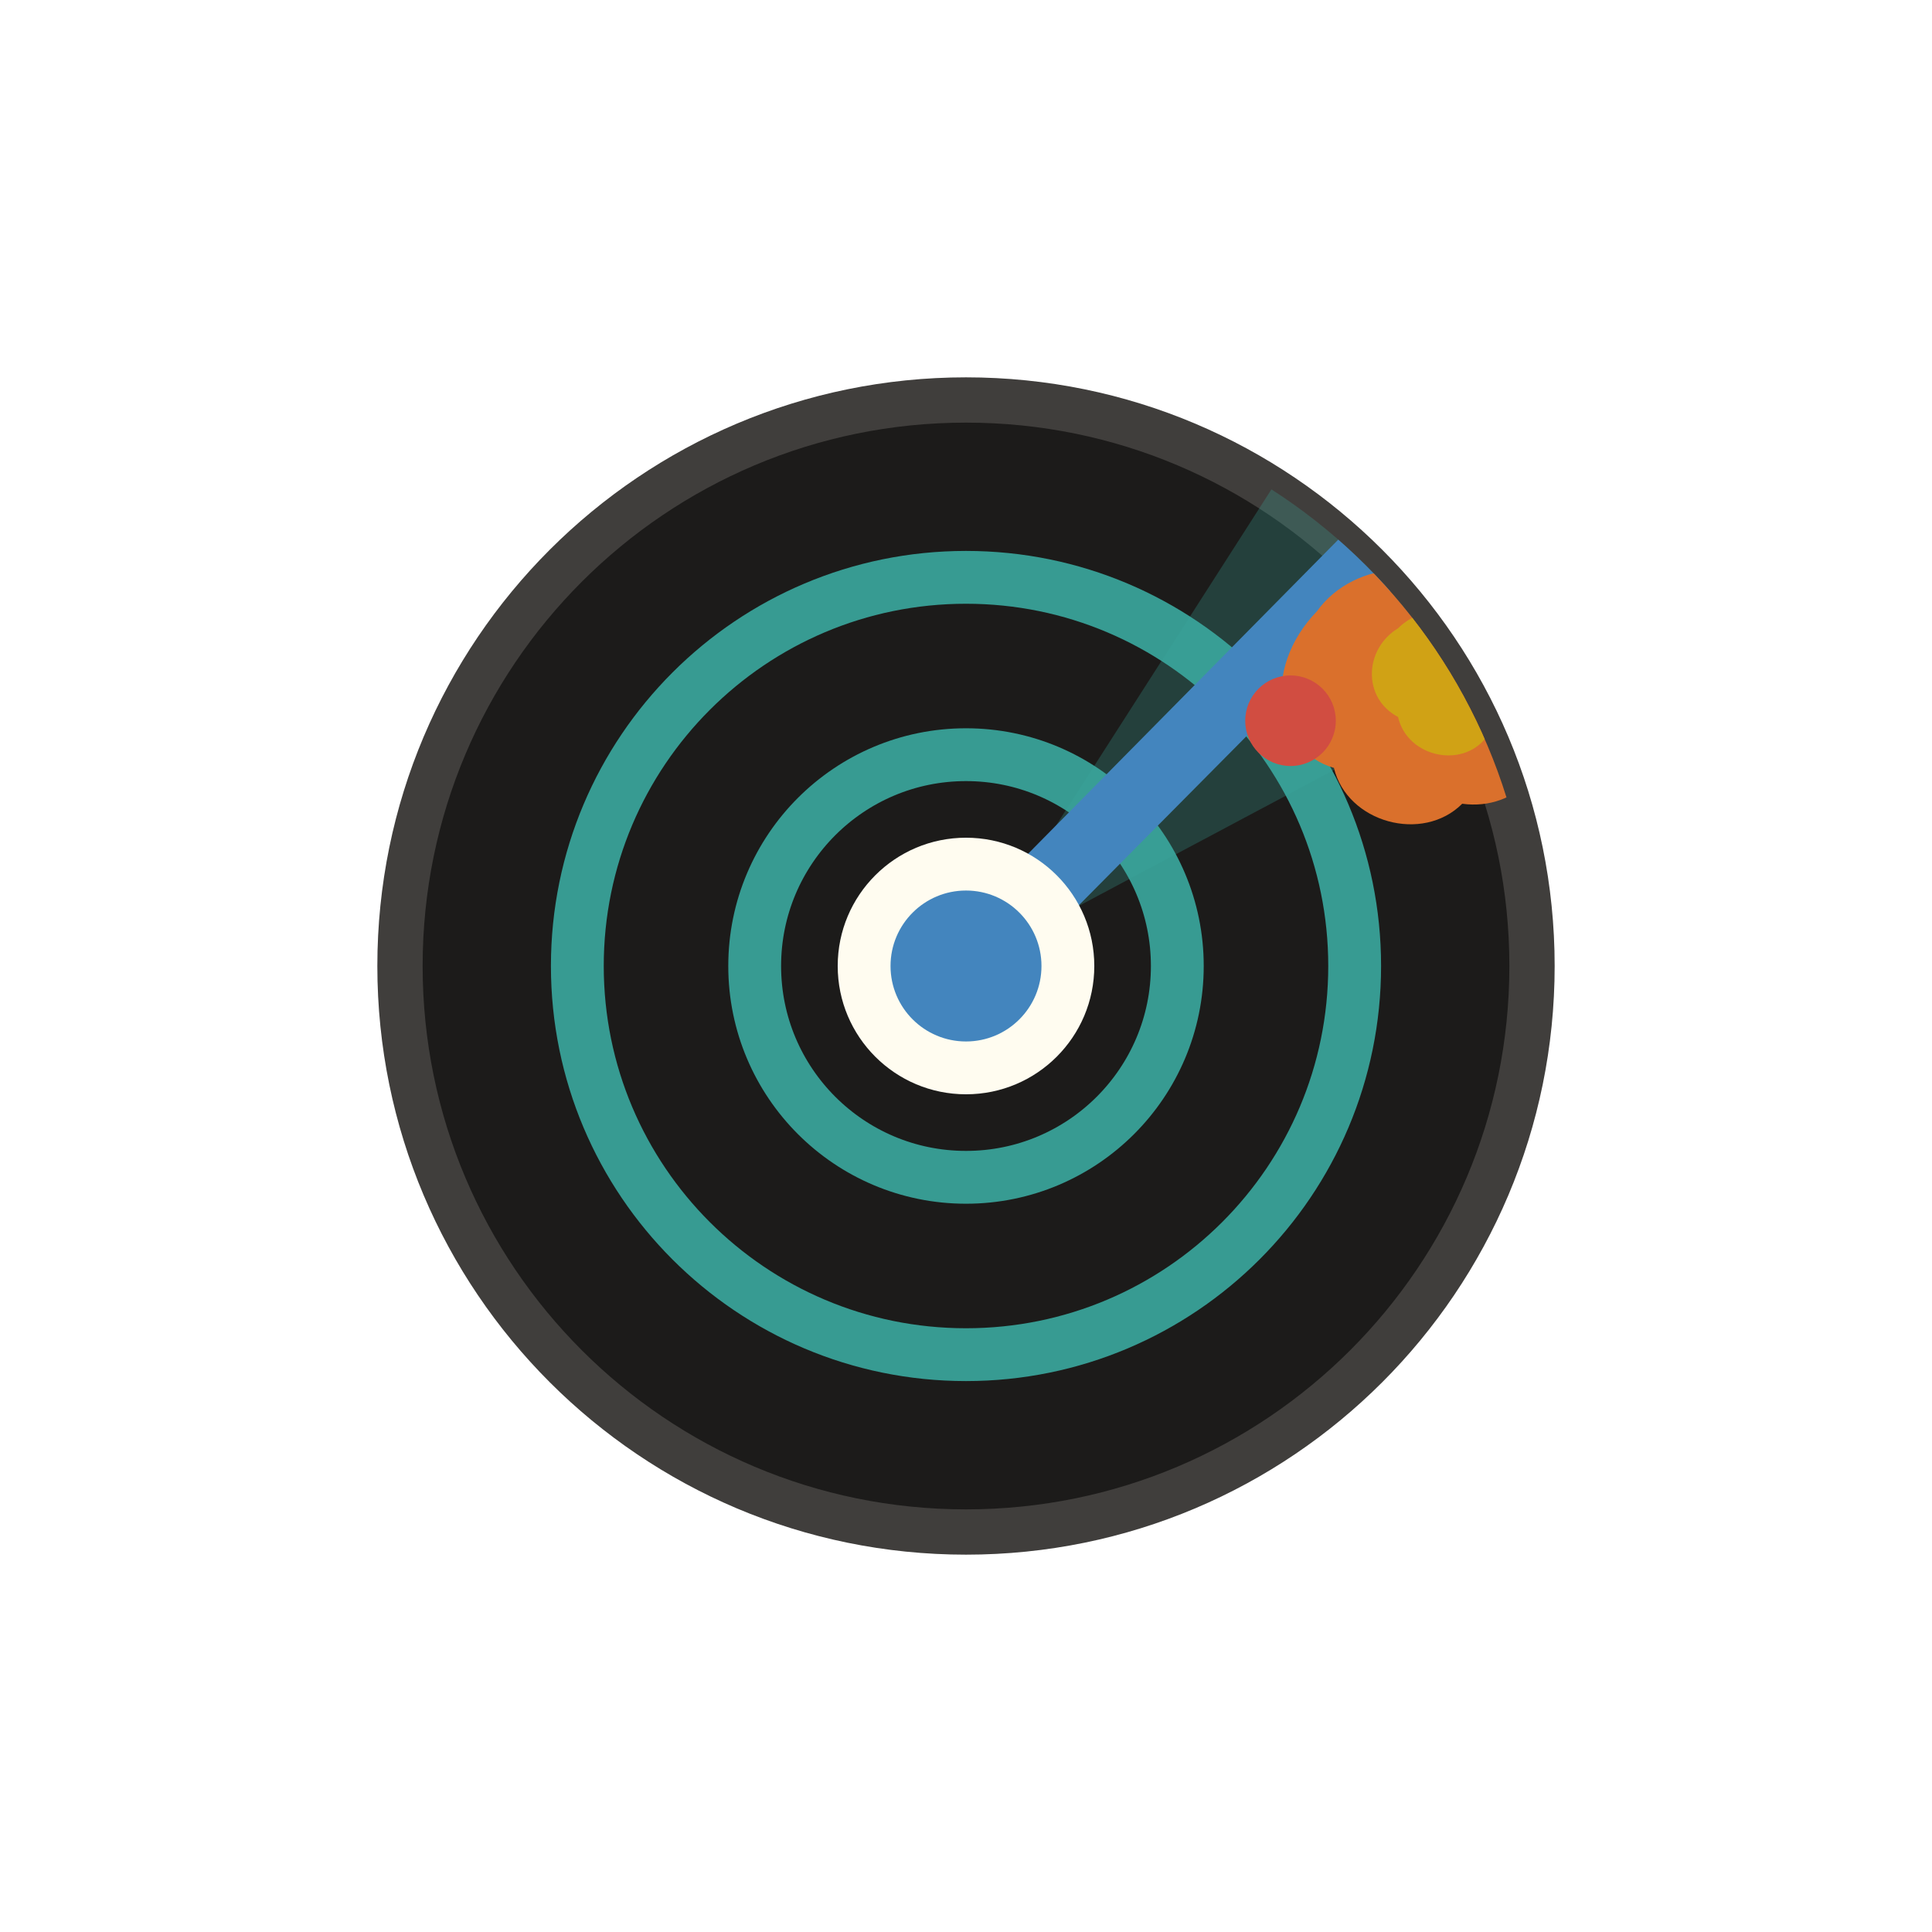
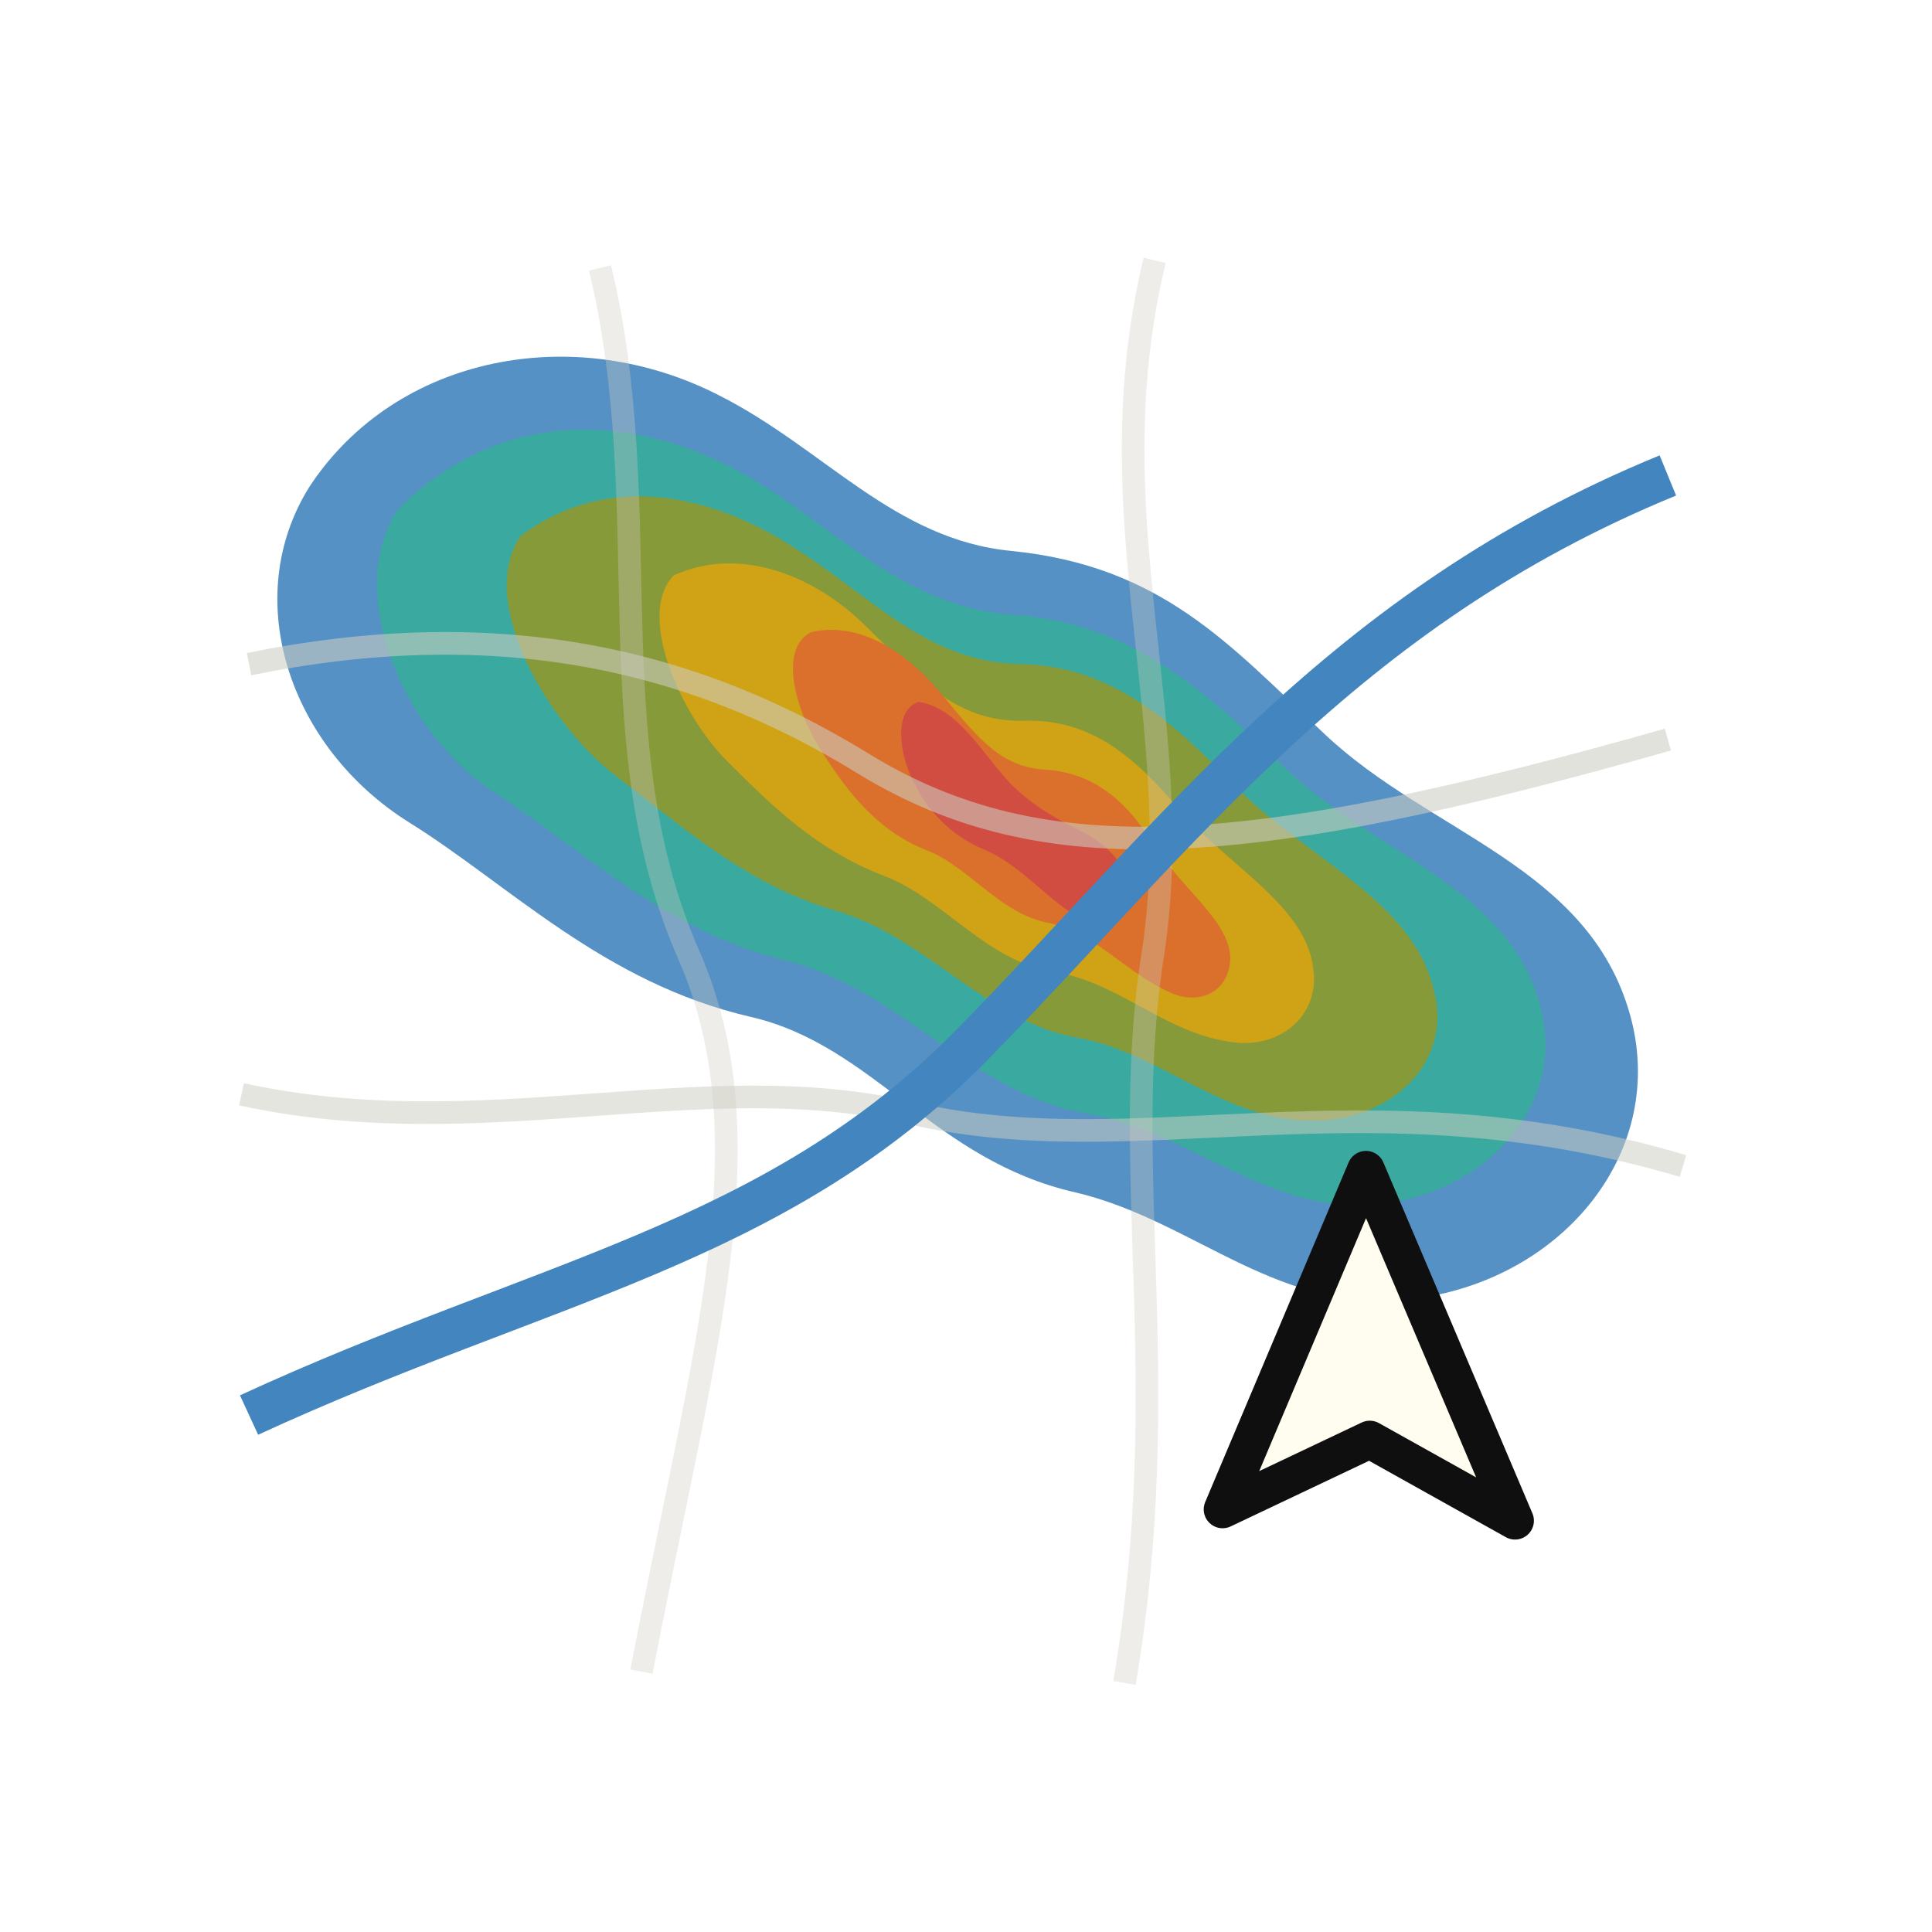
<svg xmlns="http://www.w3.org/2000/svg" viewBox="0 0 1024 1024">
-   <defs>
-     <clipPath id="scope">
-       <circle cx="512" cy="512" r="300" />
-     </clipPath>
-   </defs>
-   <circle cx="512" cy="512" r="300" fill="#1C1B1A" stroke="#403E3C" stroke-width="24" />
-   <g clip-path="url(#scope)">
-     <path d="M512 512 L694 228 A326 326 0 0 1 820 348 Z" fill="#3AA99F" fill-opacity="0.26" />
-     <circle cx="512" cy="512" r="206" fill="none" stroke="#3AA99F" stroke-width="28" stroke-opacity="0.9" />
-     <circle cx="512" cy="512" r="112" fill="none" stroke="#3AA99F" stroke-width="28" stroke-opacity="0.9" />
-     <path d="M499 499 L734 261 Q747 247 761 261 Q775 275 761 289 L526 526 Z" fill="#4385BE" />
-     <path d="M698 324 C718 296 764 294 782 322 C812 323 830 350 819 378 C827 405 804 430 775 426 C754 447 714 436 707 407 C676 398 668 355 698 324 Z" fill="#DA702C" />
-     <path d="M741 333 C756 318 783 322 790 342 C811 350 810 380 789 389 C777 408 746 402 741 380 C722 370 723 344 741 333 Z" fill="#D0A215" />
-     <circle cx="684" cy="382" r="24" fill="#D14D41" />
-     <circle cx="512" cy="512" r="68" fill="#FFFCF0" />
-     <circle cx="512" cy="512" r="40" fill="#4385BE" />
-   </g>
+   <path d="M164 258 C210 188 305 170 382 210 C437 238 474 286 536 292 C616 300 652 342 702 389 C758 442 842 459 864 538 C884 610 829 677 752 688 C679 699 634 647 570 632 C495 615 463 554 398 539 C320 521 270 469 217 436 C153 396 127 317 164 258 Z" fill="#4385BE" fill-opacity="0.9" />
+   <path d="M211 270 C264 217 333 218 392 250 C444 279 477 322 538 326 C598 330 638 365 681 407 C728 452 799 470 816 532 C831 584 790 630 734 638 C674 646 633 600 575 590 C514 579 477 524 416 509 C352 493 311 452 262 420 C213 388 182 313 211 270 Z" fill="#3AA99F" />
+   <path d="M276 284 C319 252 370 260 414 286 C461 314 489 351 541 352 C589 353 621 382 654 416 C692 455 749 477 760 525 C770 563 738 593 698 594 C649 595 616 558 571 550 C524 542 491 497 444 483 C395 469 362 438 326 411 C291 384 252 319 276 284 Z" fill="#879A39" />
+   <path d="M357 305 C392 289 432 305 459 332 C487 359 506 383 543 382 C579 381 602 402 625 429 C651 459 692 480 696 513 C700 539 677 557 651 552 C617 547 592 520 558 515 C522 509 500 476 468 464 C432 450 409 427 385 403 C361 379 337 326 357 305 Z" fill="#D0A215" />
+   <path d="M430 335 C457 329 482 347 500 369 C519 392 531 407 555 408 C581 410 598 426 611 447 C626 471 653 489 652 509 C651 526 635 534 618 525 C595 514 580 494 555 489 C530 484 514 460 492 451 C466 441 450 421 436 399 C422 378 412 344 430 335 Z" fill="#DA702C" />
+   <path d="M487 372 C505 375 516 392 530 409 C543 425 558 433 574 441 C590 449 601 464 598 477 C594 489 579 491 565 482 C550 471 538 457 521 450 C504 443 491 429 484 414 C476 398 474 376 487 372 Z" fill="#D14D41" />
+   <path d="M132 352 C260 326 364 347 458 405 C553 463 662 455 884 392" fill="none" stroke="#CECDC3" stroke-opacity="0.58" stroke-width="12" />
+   <path d="M128 580 C256 608 372 564 483 590 C604 618 724 568 892 618" fill="none" stroke="#CECDC3" stroke-opacity="0.52" stroke-width="12" />
+   <path d="M318 142 C349 270 315 392 365 506 C408 604 373 714 340 886" fill="none" stroke="#CECDC3" stroke-opacity="0.34" stroke-width="12" />
+   <path d="M612 138 C579 274 630 383 611 506 C593 619 623 733 596 892" fill="none" stroke="#CECDC3" stroke-opacity="0.34" stroke-width="12" />
+   <path d="M132 750 C286 679 410 660 514 555 C626 441 711 323 884 252" fill="none" stroke="#4385BE" stroke-width="23" />
+   <path d="M724 620 L648 800 L726 763 L803 806 Z" fill="#FFFCF0" stroke="#100F0F" stroke-linejoin="round" stroke-width="20" />
</svg>
